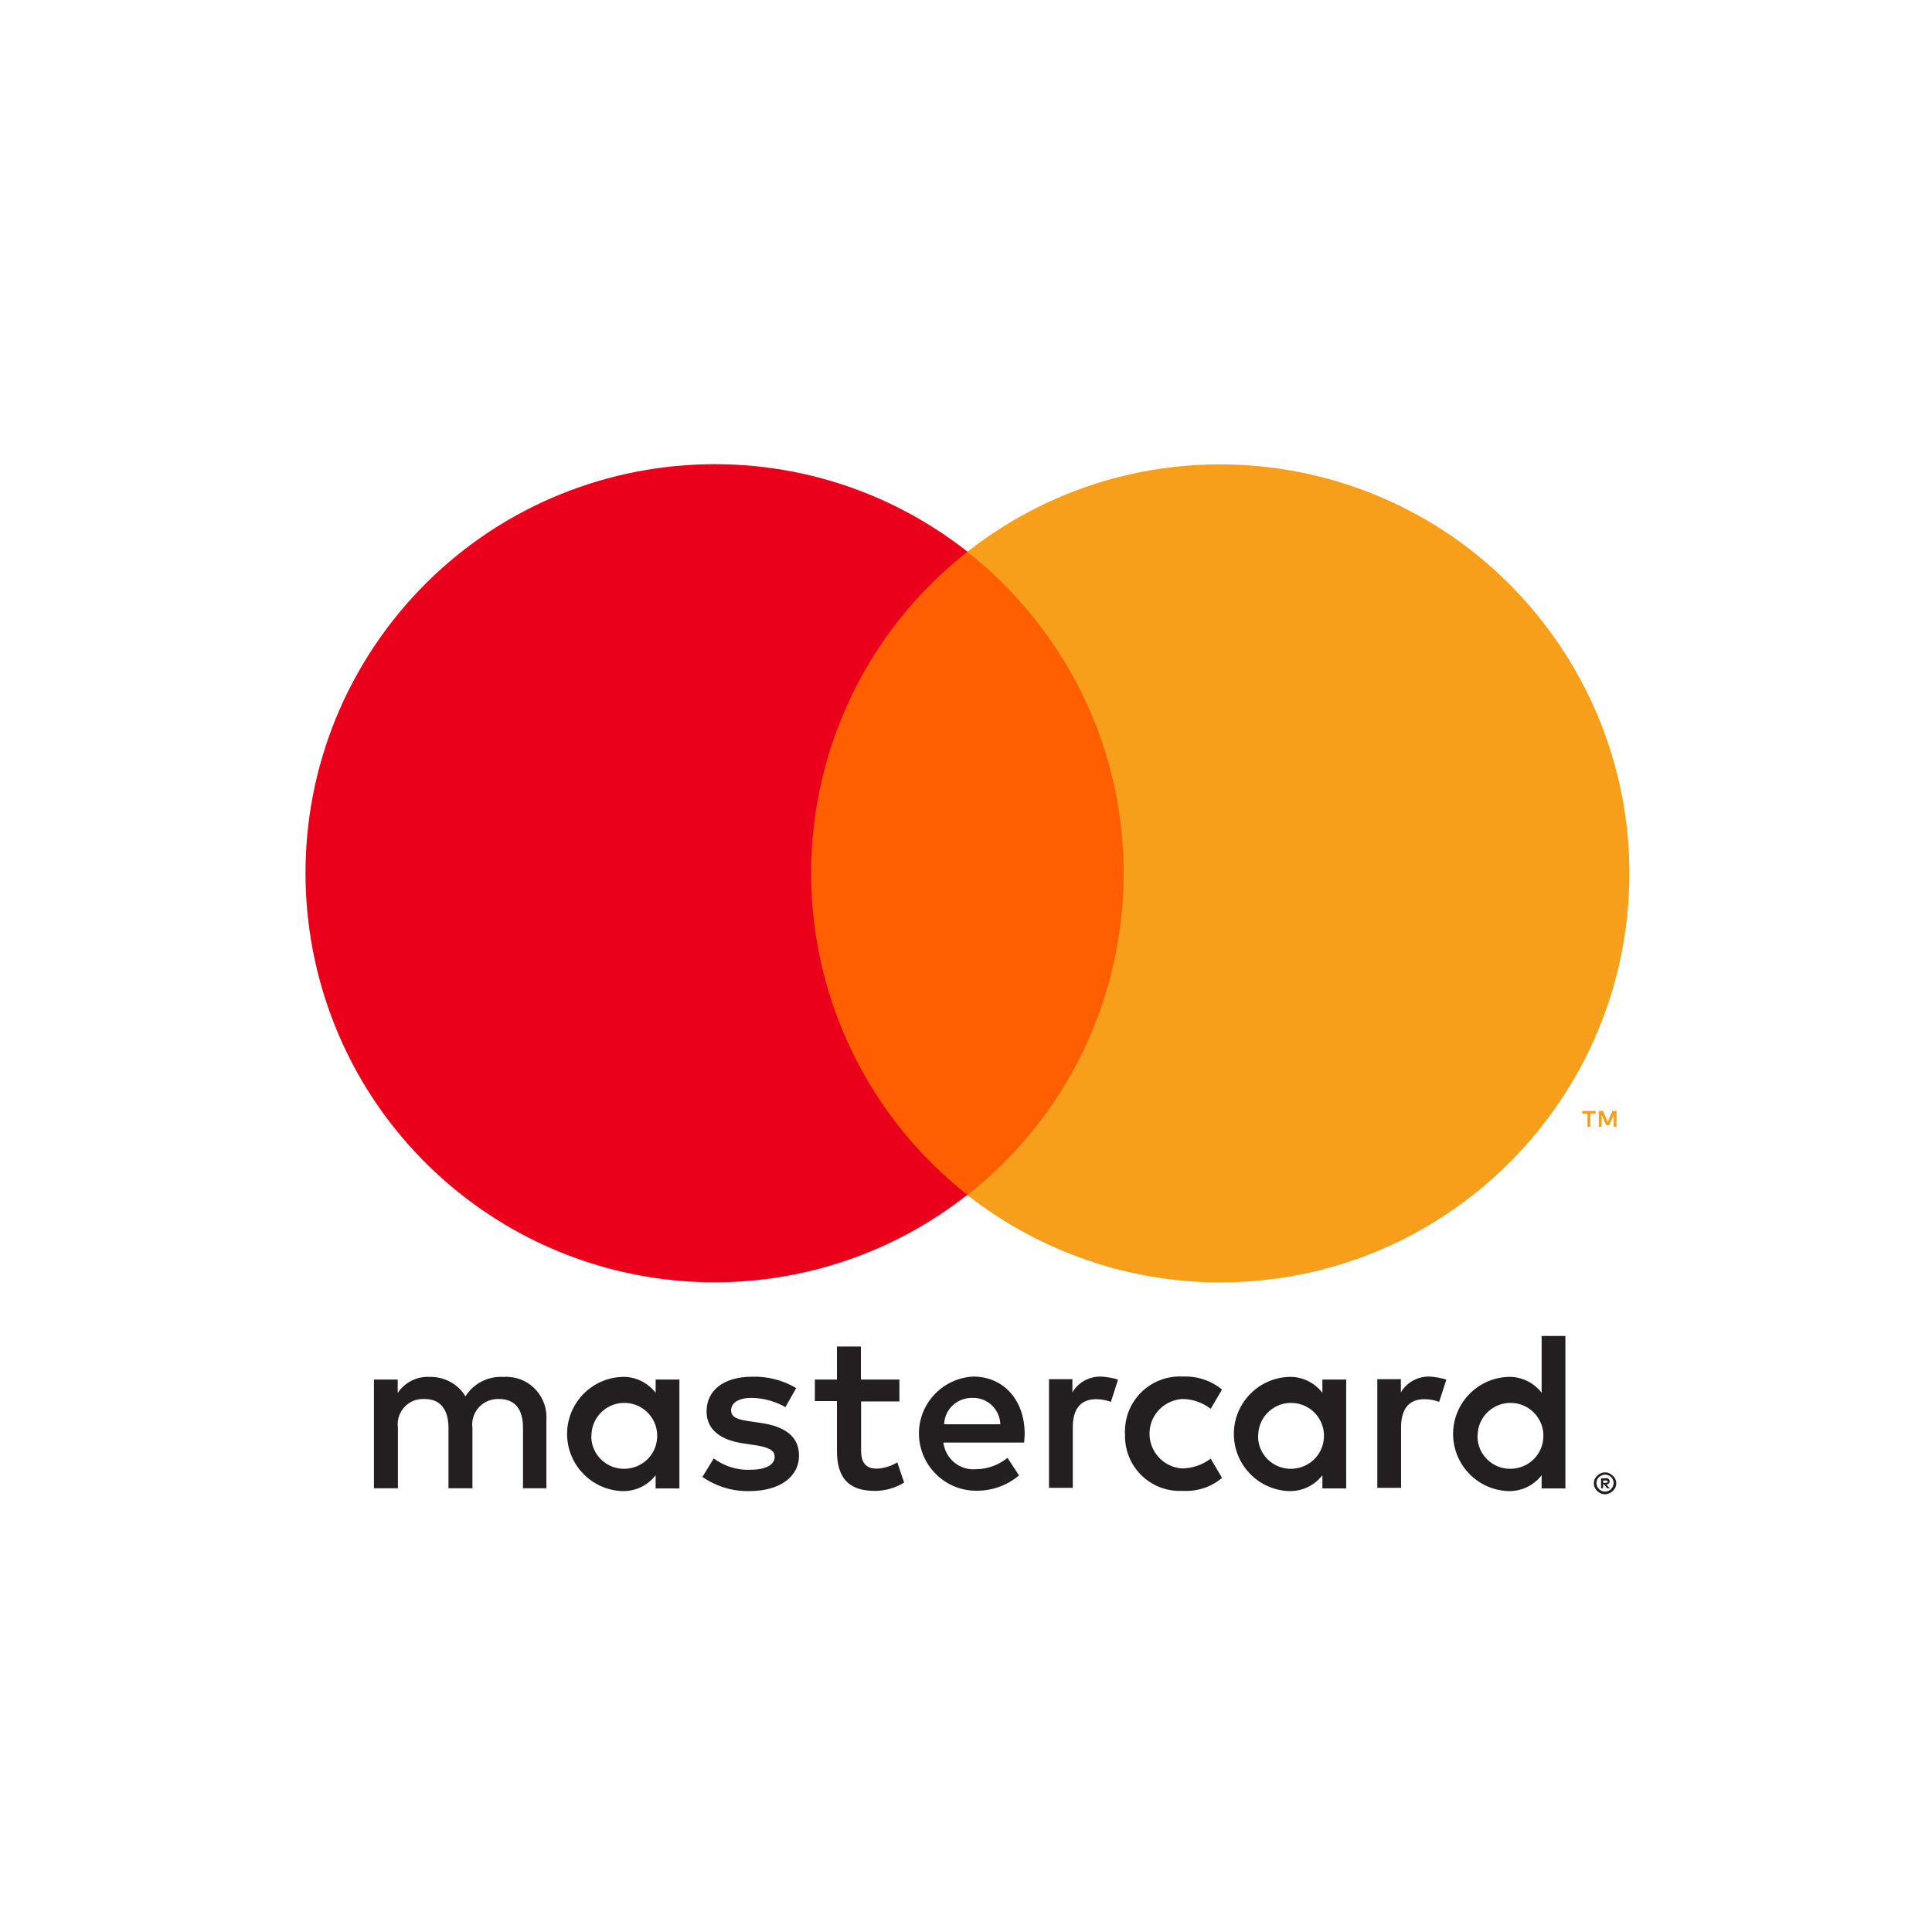
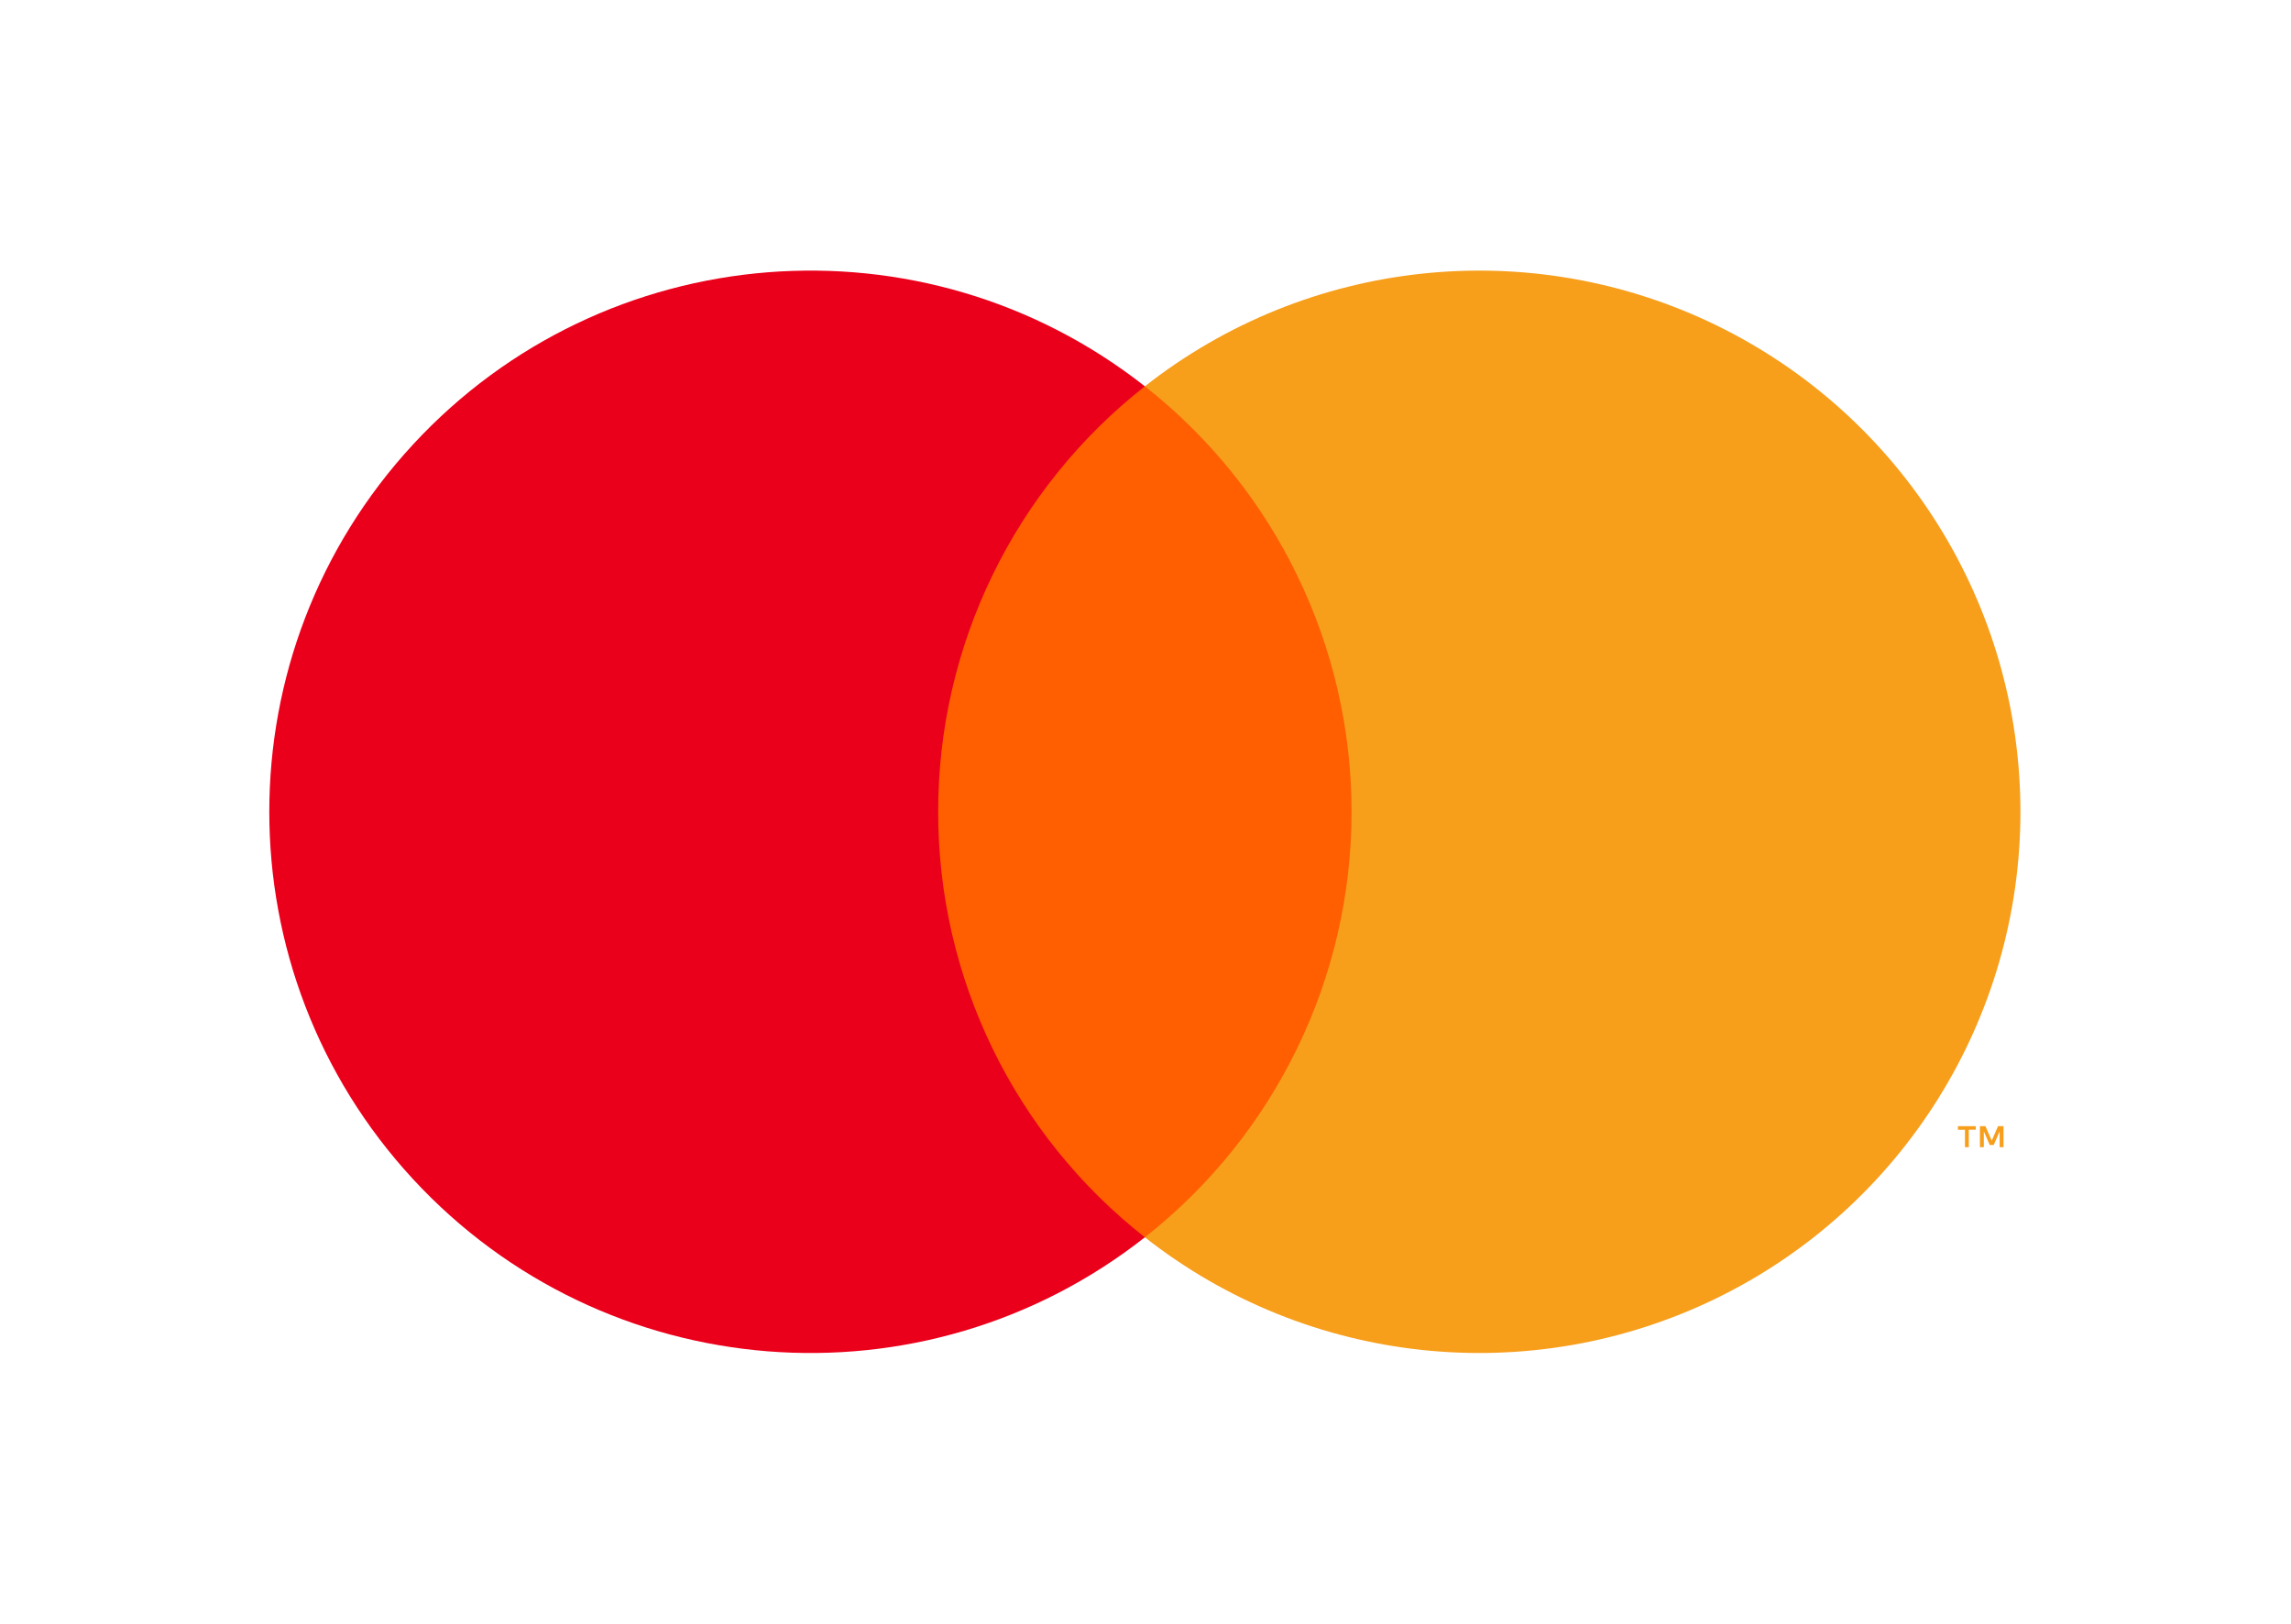
- <svg xmlns="http://www.w3.org/2000/svg" version="1.1" id="PM" x="0px" y="0px" viewBox="0 0 1024 1024" style="enable-background:new 0 0 1024 1024;" xml:space="preserve">
-   <style type="text/css">
- 	.st0{fill:#231F20;}
- 	.st1{fill:#FF5F00;}
- 	.st2{fill:#EB001B;}
- 	.st3{fill:#F79E1B;}
- </style>
-   <g id="Calque_2_1_">
- </g>
-   <g>
-     <g>
-       <path class="st0" d="M289.6,788.8v-36.2c0.8-11.8-8.1-22.1-19.9-22.8c-0.9-0.1-1.8-0.1-2.8,0c-8.1-0.5-15.9,3.4-20.2,10.3    c-3.9-6.6-11.3-10.5-19-10.3c-6.7-0.4-13.2,2.9-16.9,8.5v-7.1h-12.6v57.6h12.7v-32c-1-7.4,4.1-14.2,11.5-15.2    c0.9-0.1,1.8-0.1,2.7-0.1c8.2,0,12.6,5.5,12.6,15.2v32.1h12.7v-32c-1-7.5,4.3-14.2,11.7-15.2c0.8-0.1,1.5-0.1,2.4-0.1    c8.5,0,12.7,5.5,12.7,15.2v32.1L289.6,788.8z M476.7,731.2h-20.4v-17.5h-12.7v17.5h-11.7v11.4h11.7v26.3c0,13.3,5.2,21.3,20,21.3    c5.6,0,10.9-1.5,15.6-4.4l-3.6-10.7c-3.3,2-7.2,3.2-11,3.3c-6.2,0-8.2-3.8-8.2-9.6v-26h20.3V731.2z M583.6,729.6    c-6.2-0.1-12.1,3-15.2,8.4v-7h-12.4v57.6h12.6v-32.2c0-9.5,4.1-14.8,12.3-14.8c2.7,0,5.3,0.5,7.9,1.4l3.8-11.8    C589.7,730.3,586.6,729.8,583.6,729.6L583.6,729.6z M422,735.7c-7.1-4.2-15.2-6.3-23.5-6c-14.6,0-24,7-24,18.4    c0,9.4,7,15.2,19.9,17l6,0.9c6.9,1,10.2,2.8,10.2,6c0,4.4-4.6,7-13.1,7c-6.9,0.3-13.6-1.9-19.2-6l-6,9.8c7.4,5.1,16,7.7,24.9,7.5    c16.6,0,26.3-7.9,26.3-18.8c0-10.2-7.6-15.5-20.2-17.3l-6-0.9c-5.5-0.8-9.8-1.8-9.8-5.7c0-4.2,4.1-6.7,10.9-6.7    c6.3,0.1,12.4,1.8,17.9,4.9L422,735.7z M757.7,729.6c-6.2-0.1-12.1,3-15.2,8.4v-7H730v57.6h12.6v-32.2c0-9.5,4.1-14.8,12.3-14.8    c2.7,0,5.3,0.5,7.9,1.4l3.8-11.8C763.6,730.3,760.7,729.8,757.7,729.6L757.7,729.6z M596.3,760c-0.6,16.1,11.8,29.6,27.9,30.2    c0.9,0,1.9,0,2.8,0c7.5,0.4,15-2,20.7-6.9l-6-10.2c-4.3,3.3-9.6,5.1-15.1,5.2c-10.2-0.6-17.9-9.4-17.3-19.5    c0.5-9.3,8-16.7,17.3-17.3c5.5,0,10.8,1.9,15.1,5.2l6-10.2c-5.8-4.8-13.2-7.2-20.7-6.9c-16-0.9-29.8,11.3-30.7,27.4    C596.3,758.1,596.1,759,596.3,760L596.3,760z M713.5,760v-28.8h-12.6v7c-4.3-5.6-11.2-8.8-18.1-8.4c-16.7,0.8-29.6,15-28.8,31.7    c0.8,15.6,13.2,28,28.8,28.8c7.1,0.3,13.8-2.8,18.1-8.4v7h12.6V760z M666.9,760c0.5-9.6,8.8-17,18.4-16.4    c9.6,0.5,17,8.8,16.4,18.4c-0.5,9.3-8.1,16.4-17.4,16.5c-9.5,0.1-17.4-7.5-17.5-17C666.9,760.9,666.9,760.4,666.9,760z     M515.8,729.6c-16.7,0.9-29.6,15.1-28.7,31.8c0.9,15.7,13.7,28.3,29.4,28.7c8.6,0.3,17-2.5,23.6-8.1l-6.1-9.3    c-4.7,3.8-10.7,6-16.7,6c-8.6,0.8-16.2-5.5-17.3-14.1h42.8c0.1-1.5,0.3-3.2,0.3-4.8C543,742,531.9,729.6,515.8,729.6L515.8,729.6z     M515.6,740.9c7.9-0.1,14.3,6.1,14.6,14h-29.8C500.7,746.8,507.4,740.7,515.6,740.9L515.6,740.9z M829.7,760v-51.9h-12.6v30.1    c-4.3-5.6-11.2-8.8-18.1-8.4c-16.7,0.8-29.6,15-28.8,31.7c0.8,15.6,13.2,28,28.8,28.8c7.1,0.3,13.8-2.8,18.1-8.4v7h12.6V760z     M850.7,780.4c0.8,0,1.5,0.1,2.3,0.5c0.6,0.3,1.3,0.8,1.9,1.3c0.5,0.5,1,1.1,1.3,1.8c0.6,1.4,0.6,3,0,4.4    c-0.3,0.6-0.8,1.3-1.3,1.8c-0.5,0.5-1.1,0.9-1.9,1.3c-0.8,0.3-1.5,0.5-2.3,0.5c-2.3,0-4.4-1.4-5.5-3.6c-0.6-1.4-0.6-3,0-4.4    c0.3-0.6,0.8-1.3,1.3-1.8c0.5-0.5,1.1-0.9,1.9-1.3C849,780.5,849.9,780.4,850.7,780.4L850.7,780.4z M850.7,790.6    c0.6,0,1.1-0.1,1.8-0.4c0.5-0.3,1-0.5,1.4-1c1.8-1.8,1.8-4.6,0-6.3c-0.4-0.4-0.9-0.8-1.4-0.9c-0.5-0.3-1.1-0.4-1.8-0.4    s-1.1,0.1-1.8,0.4c-0.5,0.3-1,0.5-1.4,0.9c-1.8,1.8-1.8,4.6,0,6.3c0.4,0.4,0.9,0.8,1.4,1C849.4,790.4,850,790.6,850.7,790.6    L850.7,790.6z M851.1,783.4c0.5,0,1.1,0.1,1.5,0.5c0.4,0.3,0.6,0.8,0.5,1.3c0,0.4-0.1,0.8-0.4,1.1c-0.4,0.3-0.8,0.5-1.3,0.5l1.8,2    h-1.4l-1.6-2h-0.5v2h-1.1v-5.3h2.5V783.4z M849.7,784.5v1.4h1.3c0.3,0,0.5,0,0.8-0.1c0.1-0.1,0.3-0.4,0.3-0.5    c0-0.3-0.1-0.4-0.3-0.5c-0.3-0.1-0.5-0.1-0.8-0.1h-1.3V784.5z M783.2,760c0.5-9.6,8.8-17,18.4-16.4c9.6,0.5,17,8.8,16.4,18.4    c-0.5,9.3-8.1,16.4-17.4,16.5c-9.5,0.1-17.4-7.5-17.5-17C783.2,760.9,783.2,760.4,783.2,760z M360.1,760v-28.8h-12.6v7    c-4.3-5.6-11.2-8.8-18.1-8.4c-16.7,0.8-29.6,15-28.8,31.7c0.8,15.6,13.2,28,28.8,28.8c7.1,0.3,13.8-2.8,18.1-8.4v7h12.6V760z     M313.5,760c0.5-9.6,8.8-17,18.4-16.4c9.6,0.5,17,8.8,16.4,18.4c-0.5,9.3-8.1,16.4-17.4,16.5c-9.5,0.1-17.4-7.5-17.5-17    C313.5,760.9,313.5,760.4,313.5,760L313.5,760z" />
-       <g>
-         <rect x="417.9" y="292.4" class="st1" width="189.7" height="341" />
-         <path class="st2" d="M429.9,462.8c0-66.5,30.5-129.4,82.9-170.4c-94.2-74-230.4-57.7-304.5,36.4c-74,94.2-57.7,230.4,36.4,304.5     c78.7,61.8,189.3,61.8,268,0C460.5,592.2,429.9,529.4,429.9,462.8z" />
-         <path class="st3" d="M863.6,462.8c0,119.8-97.1,216.9-216.9,216.9c-48.6,0-95.8-16.4-134-46.3c94.2-74,110.5-210.4,36.4-304.5     c-10.7-13.6-22.8-25.8-36.4-36.4c94.2-74,230.4-57.7,304.4,36.4C847.2,367.1,863.6,414.2,863.6,462.8L863.6,462.8z" />
-         <path class="st3" d="M842.9,597.2v-7h2.8v-1.4h-7.1v1.4h2.8v7H842.9z M856.8,597.2v-8.4h-2.2l-2.5,5.8l-2.5-5.8h-2.2v8.4h1.5     v-6.3l2.4,5.5h1.6l2.4-5.5v6.3H856.8z" />
-       </g>
-     </g>
-   </g>
+ <svg xmlns="http://www.w3.org/2000/svg" width="203.209" height="144" viewBox="0 0 152.407 108">
+   <path style="fill:none" d="M0 0h152.407v108H0z" />
+   <path style="fill:#ff5f00" d="M60.412 25.697h31.5v56.606h-31.5z" />
+   <path d="M382.208 306a35.938 35.938 0 0 1 13.75-28.303 36 36 0 1 0 0 56.606A35.938 35.938 0 0 1 382.208 306Z" transform="translate(-319.796 -252)" style="fill:#eb001b" />
+   <path d="M454.203 306a35.999 35.999 0 0 1-58.245 28.303 36.005 36.005 0 0 0 0-56.606A35.999 35.999 0 0 1 454.203 306ZM450.769 328.308v-1.16h.467v-.235h-1.19v.236h.468v1.159Zm2.31 0v-1.398h-.364l-.42.962-.42-.962h-.365v1.398h.258v-1.054l.393.908h.267l.394-.91v1.056Z" transform="translate(-319.796 -252)" style="fill:#f79e1b" />
</svg>
